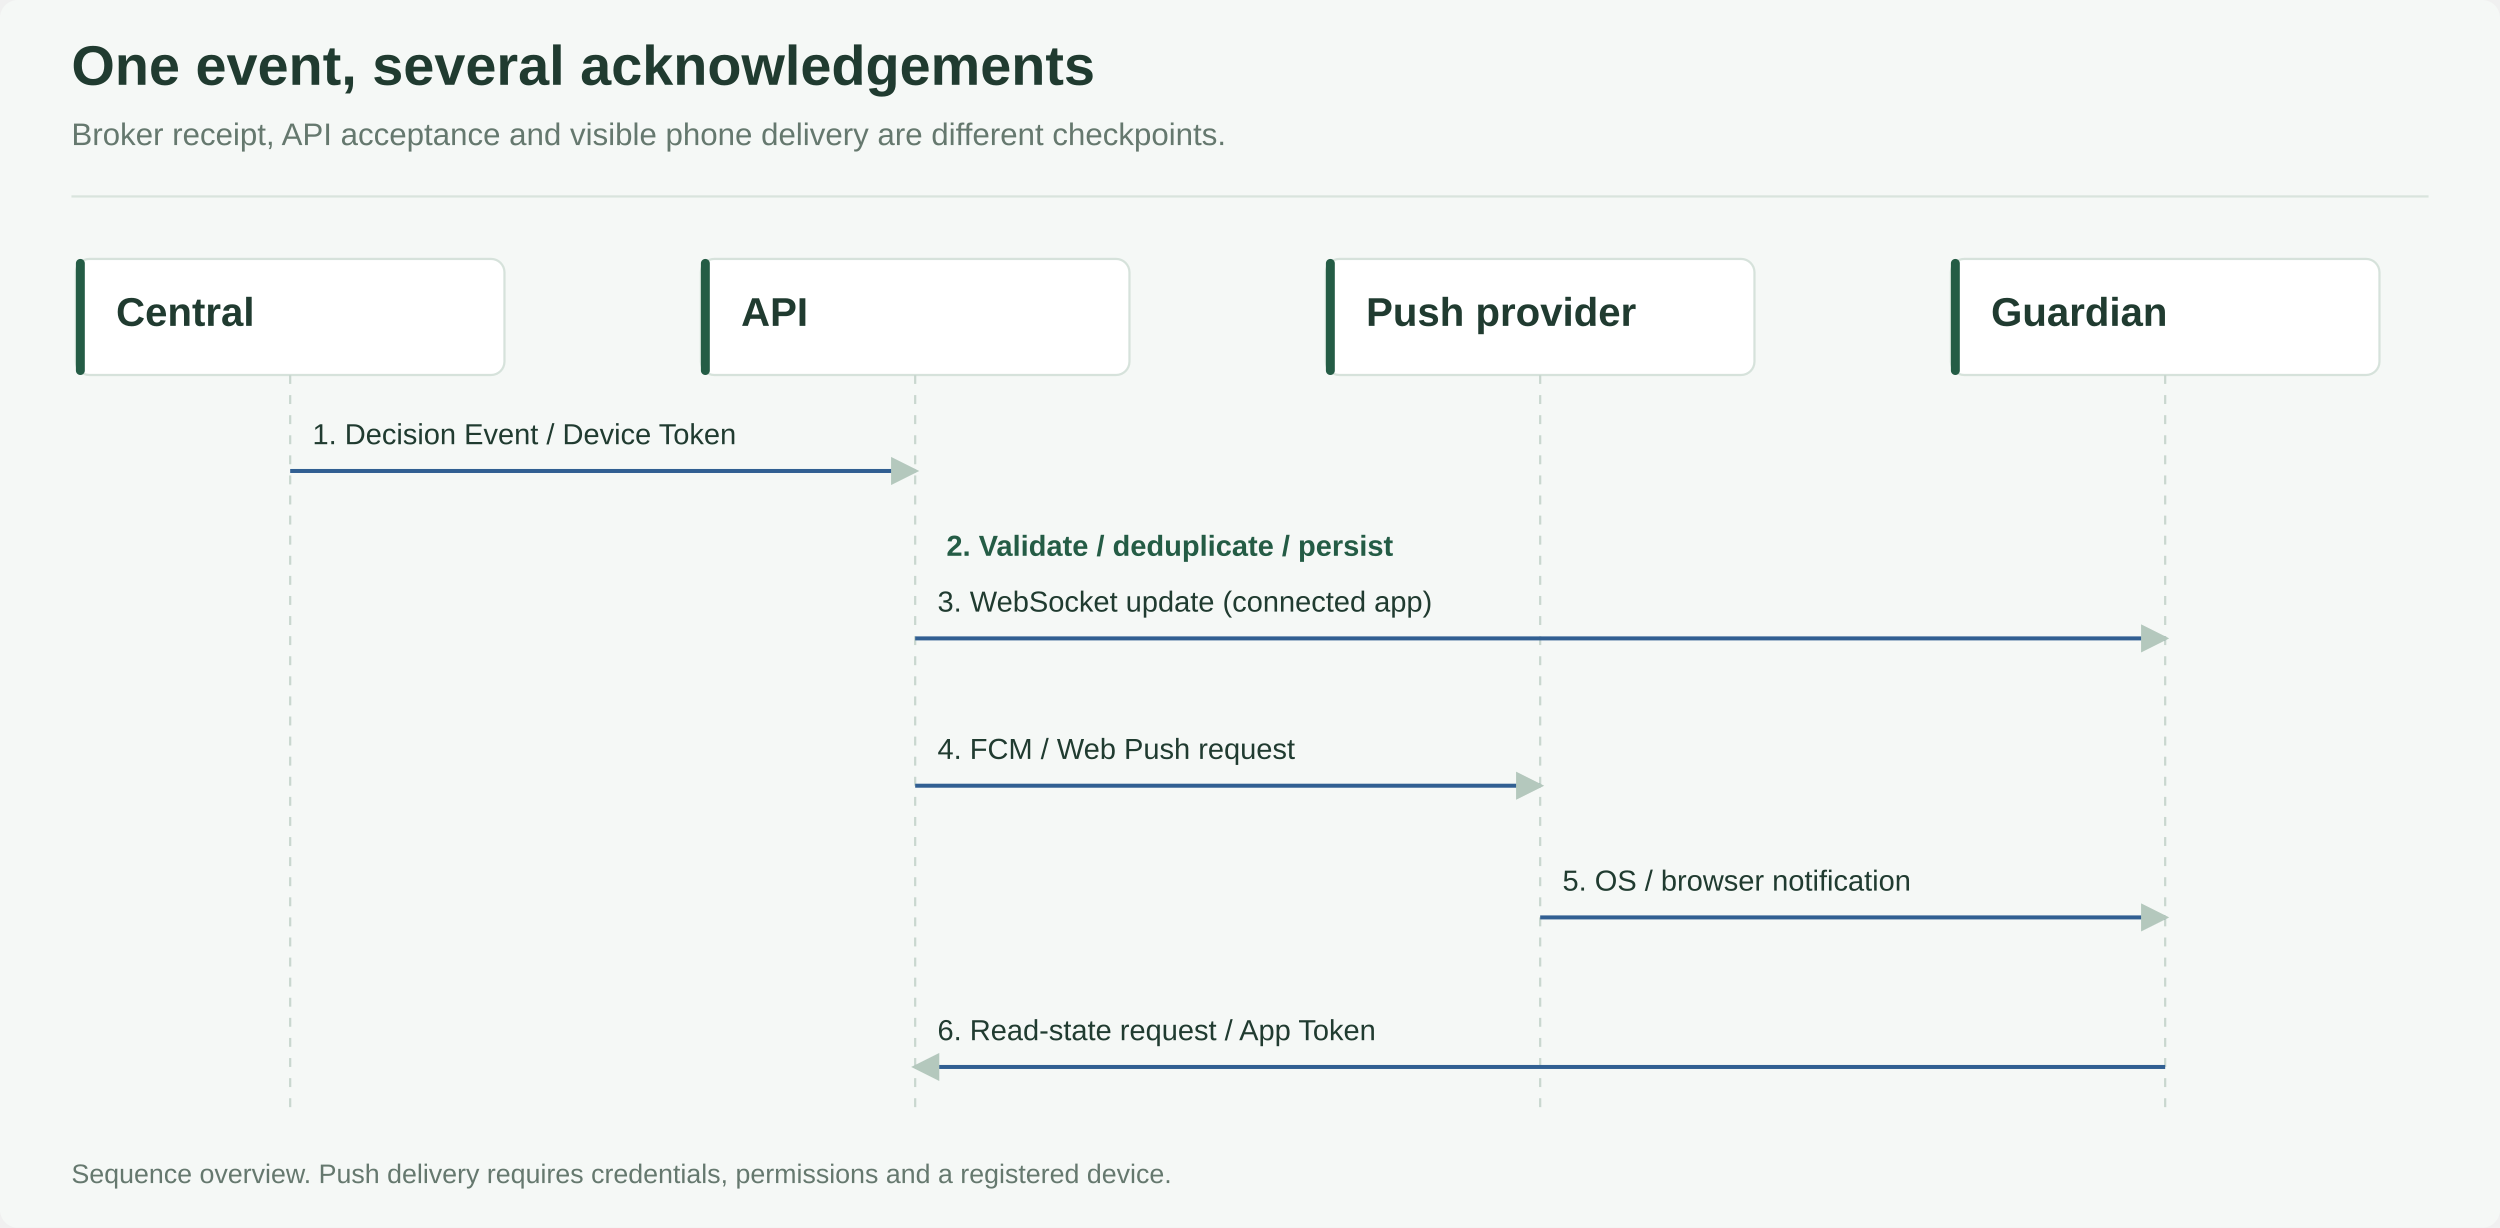
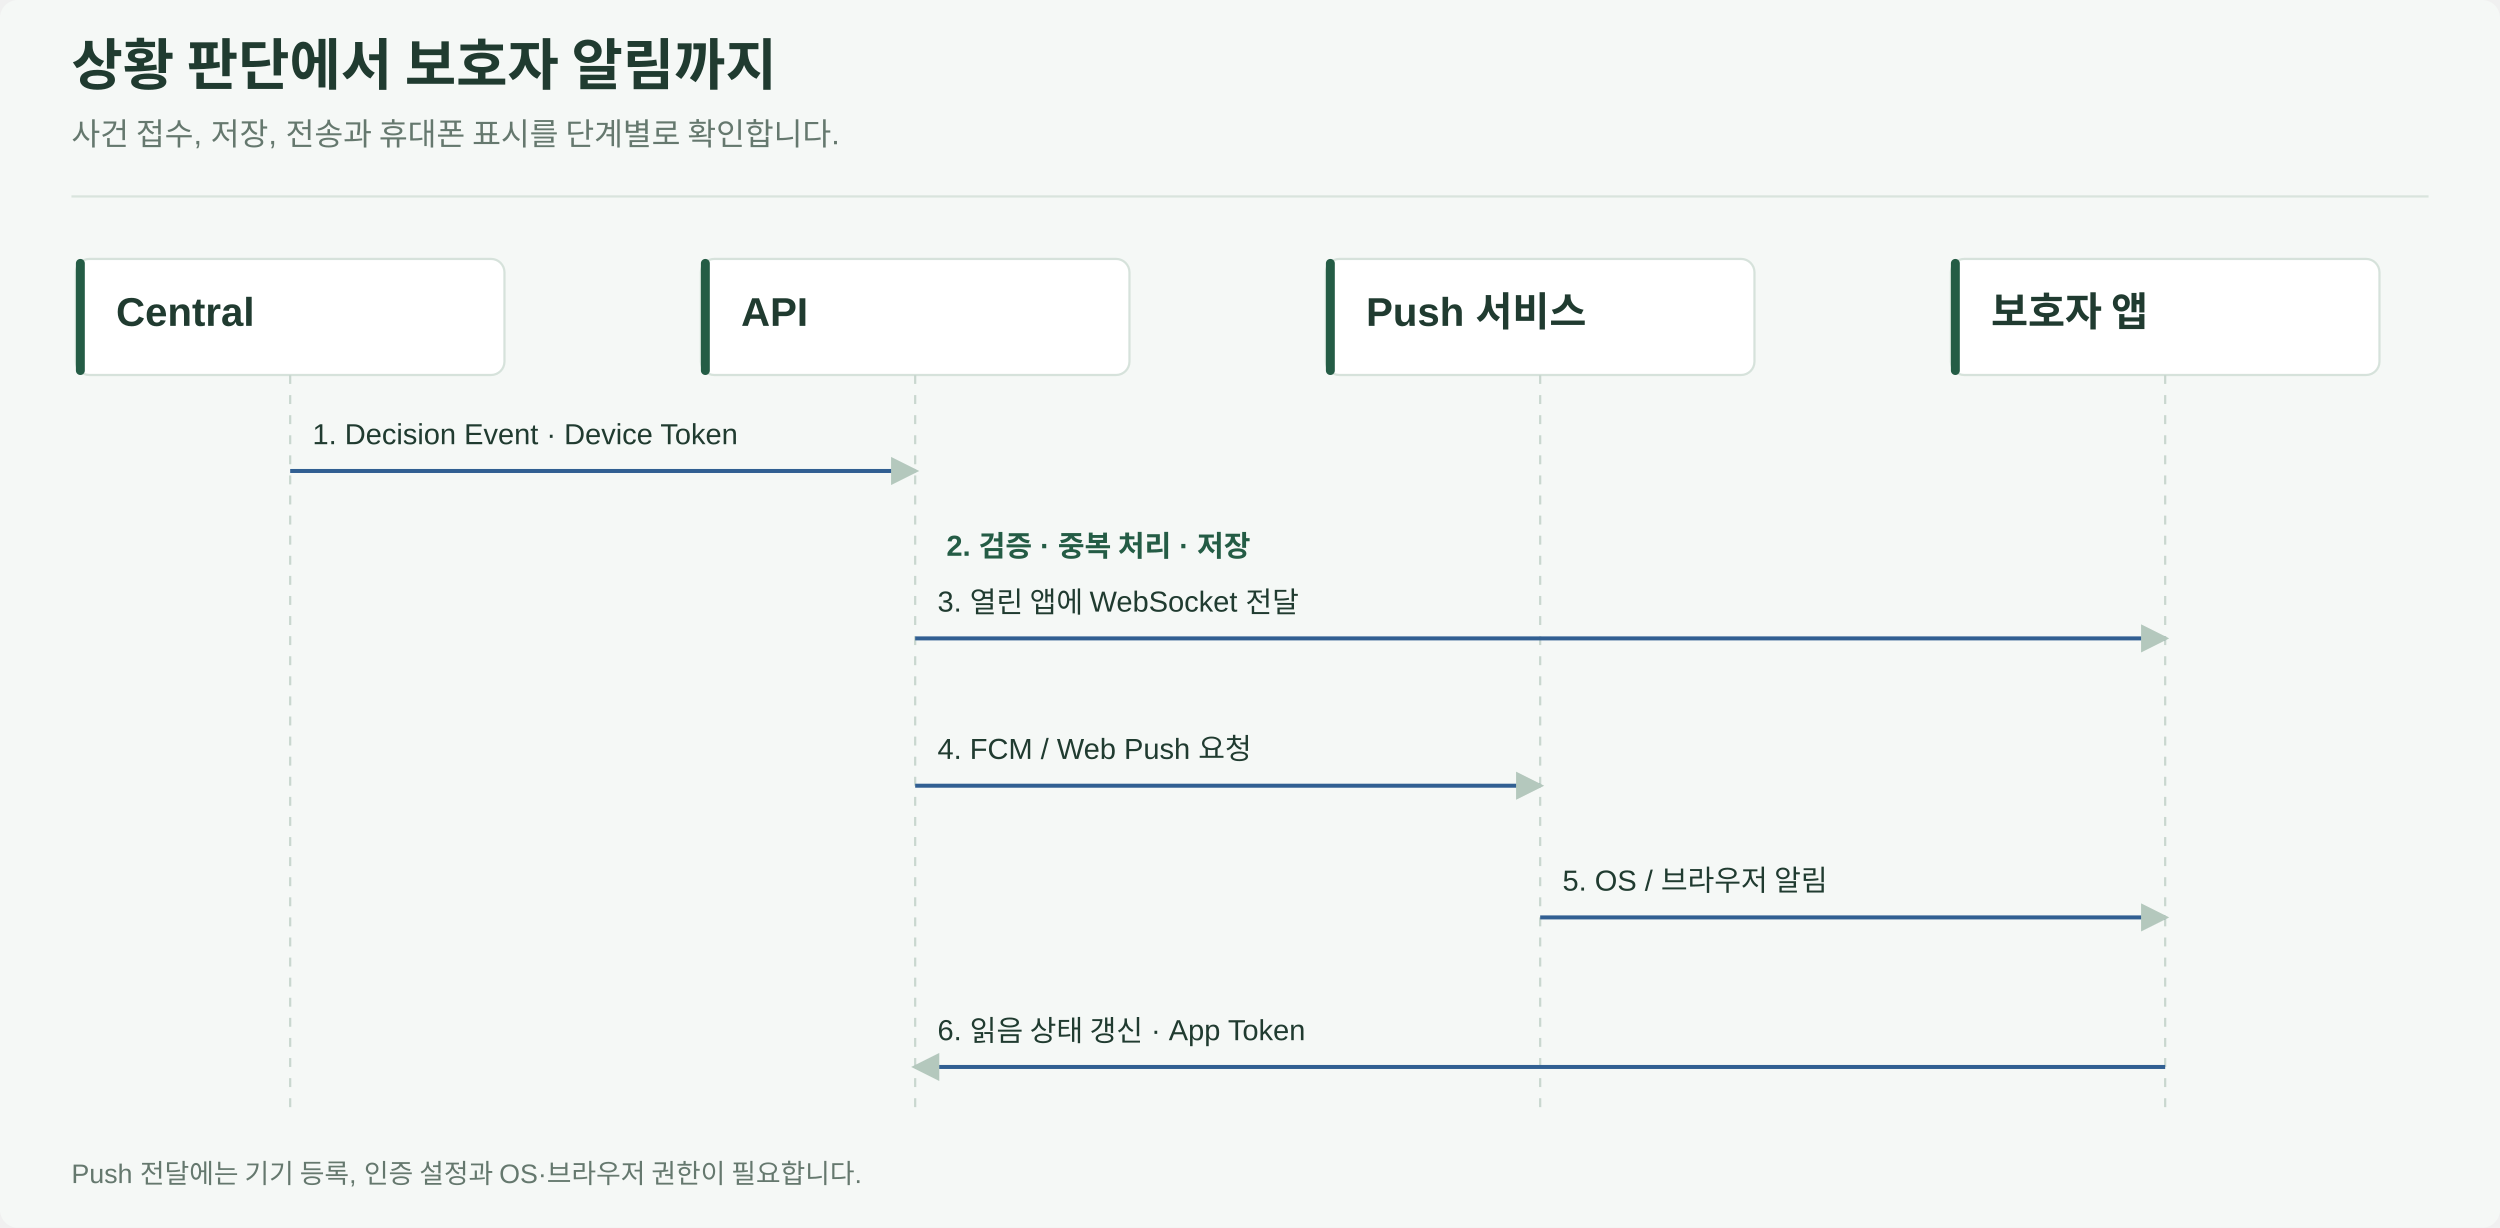
<svg xmlns="http://www.w3.org/2000/svg" width="1120" height="550" viewBox="0 0 1120 550" role="img" aria-labelledby="title desc">
  <defs>
    <marker id="arrow" markerWidth="7" markerHeight="7" refX="6" refY="3.5" orient="auto">
      <path d="M0 0L7 3.5L0 7Z" fill="#b4c8bd" />
    </marker>
  </defs>
  <rect width="1120" height="550" rx="8" fill="#f5f8f6" />
-   <g font-family="Arial, Helvetica, sans-serif">
-     <text x="32" y="38" fill="#203b30" font-size="25" font-weight="700">One event, several acknowledgements</text>
-     <text x="32" y="65" fill="#65786e" font-size="14" font-weight="400">Broker receipt, API acceptance and visible phone delivery are different checkpoints.</text>
+   <g font-family="'Malgun Gothic', 'Apple SD Gothic Neo', 'Noto Sans KR', Arial, sans-serif">
+     <text x="32" y="38" fill="#203b30" font-size="25" font-weight="700">상황 판단에서 보호자 알림까지</text>
+     <text x="32" y="65" fill="#65786e" font-size="14" font-weight="400">사건 접수, 저장, 전송과 휴대폰 표시를 단계별로 확인합니다.</text>
    <path d="M32 88H1088" stroke="#d9e4dd" />
    <rect x="34" y="116" width="192" height="52" rx="6" fill="#fff" stroke="#d6e2db" />
    <rect x="34" y="116" width="4" height="52" rx="2" fill="#245c45" />
    <text x="52" y="146" fill="#203b30" font-size="18" font-weight="700">Central</text>
    <path d="M130 168V500" stroke="#c9d7cf" stroke-dasharray="4 5" />
    <rect x="314" y="116" width="192" height="52" rx="6" fill="#fff" stroke="#d6e2db" />
    <rect x="314" y="116" width="4" height="52" rx="2" fill="#245c45" />
    <text x="332" y="146" fill="#203b30" font-size="18" font-weight="700">API</text>
    <path d="M410 168V500" stroke="#c9d7cf" stroke-dasharray="4 5" />
    <rect x="594" y="116" width="192" height="52" rx="6" fill="#fff" stroke="#d6e2db" />
    <rect x="594" y="116" width="4" height="52" rx="2" fill="#245c45" />
-     <text x="612" y="146" fill="#203b30" font-size="18" font-weight="700">Push provider</text>
+     <text x="612" y="146" fill="#203b30" font-size="18" font-weight="700">Push 서비스</text>
    <path d="M690 168V500" stroke="#c9d7cf" stroke-dasharray="4 5" />
    <rect x="874" y="116" width="192" height="52" rx="6" fill="#fff" stroke="#d6e2db" />
    <rect x="874" y="116" width="4" height="52" rx="2" fill="#245c45" />
-     <text x="892" y="146" fill="#203b30" font-size="18" font-weight="700">Guardian</text>
+     <text x="892" y="146" fill="#203b30" font-size="18" font-weight="700">보호자 앱</text>
    <path d="M970 168V500" stroke="#c9d7cf" stroke-dasharray="4 5" />
    <path d="M130 211H410" fill="none" stroke="#315f92" stroke-width="1.8" marker-end="url(#arrow)" />
-     <text x="140" y="199" fill="#203b30" font-size="13" font-weight="400">1. Decision Event / Device Token</text>
+     <text x="140" y="199" fill="#203b30" font-size="13" font-weight="400">1. Decision Event · Device Token</text>
    <path d="M410 286H970" fill="none" stroke="#315f92" stroke-width="1.8" marker-end="url(#arrow)" />
-     <text x="420" y="274" fill="#203b30" font-size="13" font-weight="400">3. WebSocket update (connected app)</text>
+     <text x="420" y="274" fill="#203b30" font-size="13" font-weight="400">3. 열린 앱에 WebSocket 전달</text>
    <path d="M410 352H690" fill="none" stroke="#315f92" stroke-width="1.8" marker-end="url(#arrow)" />
-     <text x="420" y="340" fill="#203b30" font-size="13" font-weight="400">4. FCM / Web Push request</text>
+     <text x="420" y="340" fill="#203b30" font-size="13" font-weight="400">4. FCM / Web Push 요청</text>
    <path d="M690 411H970" fill="none" stroke="#315f92" stroke-width="1.8" marker-end="url(#arrow)" />
-     <text x="700" y="399" fill="#203b30" font-size="13" font-weight="400">5. OS / browser notification</text>
+     <text x="700" y="399" fill="#203b30" font-size="13" font-weight="400">5. OS / 브라우저 알림</text>
    <path d="M970 478H410" fill="none" stroke="#315f92" stroke-width="1.8" marker-end="url(#arrow)" />
-     <text x="420" y="466" fill="#203b30" font-size="13" font-weight="400">6. Read-state request / App Token</text>
-     <text x="424" y="249" fill="#245c45" font-size="13" font-weight="700">2. Validate / deduplicate / persist</text>
-     <text x="32" y="530" fill="#65786e" font-size="12" font-weight="400">Sequence overview. Push delivery requires credentials, permissions and a registered device.</text>
+     <text x="420" y="466" fill="#203b30" font-size="13" font-weight="400">6. 읽음 상태 갱신 · App Token</text>
+     <text x="424" y="249" fill="#245c45" font-size="13" font-weight="700">2. 검증 · 중복 처리 · 저장</text>
+     <text x="32" y="530" fill="#65786e" font-size="12" font-weight="400">Push 전달에는 기기 등록, 인증 설정과 OS·브라우저 권한이 필요합니다.</text>
  </g>
</svg>
